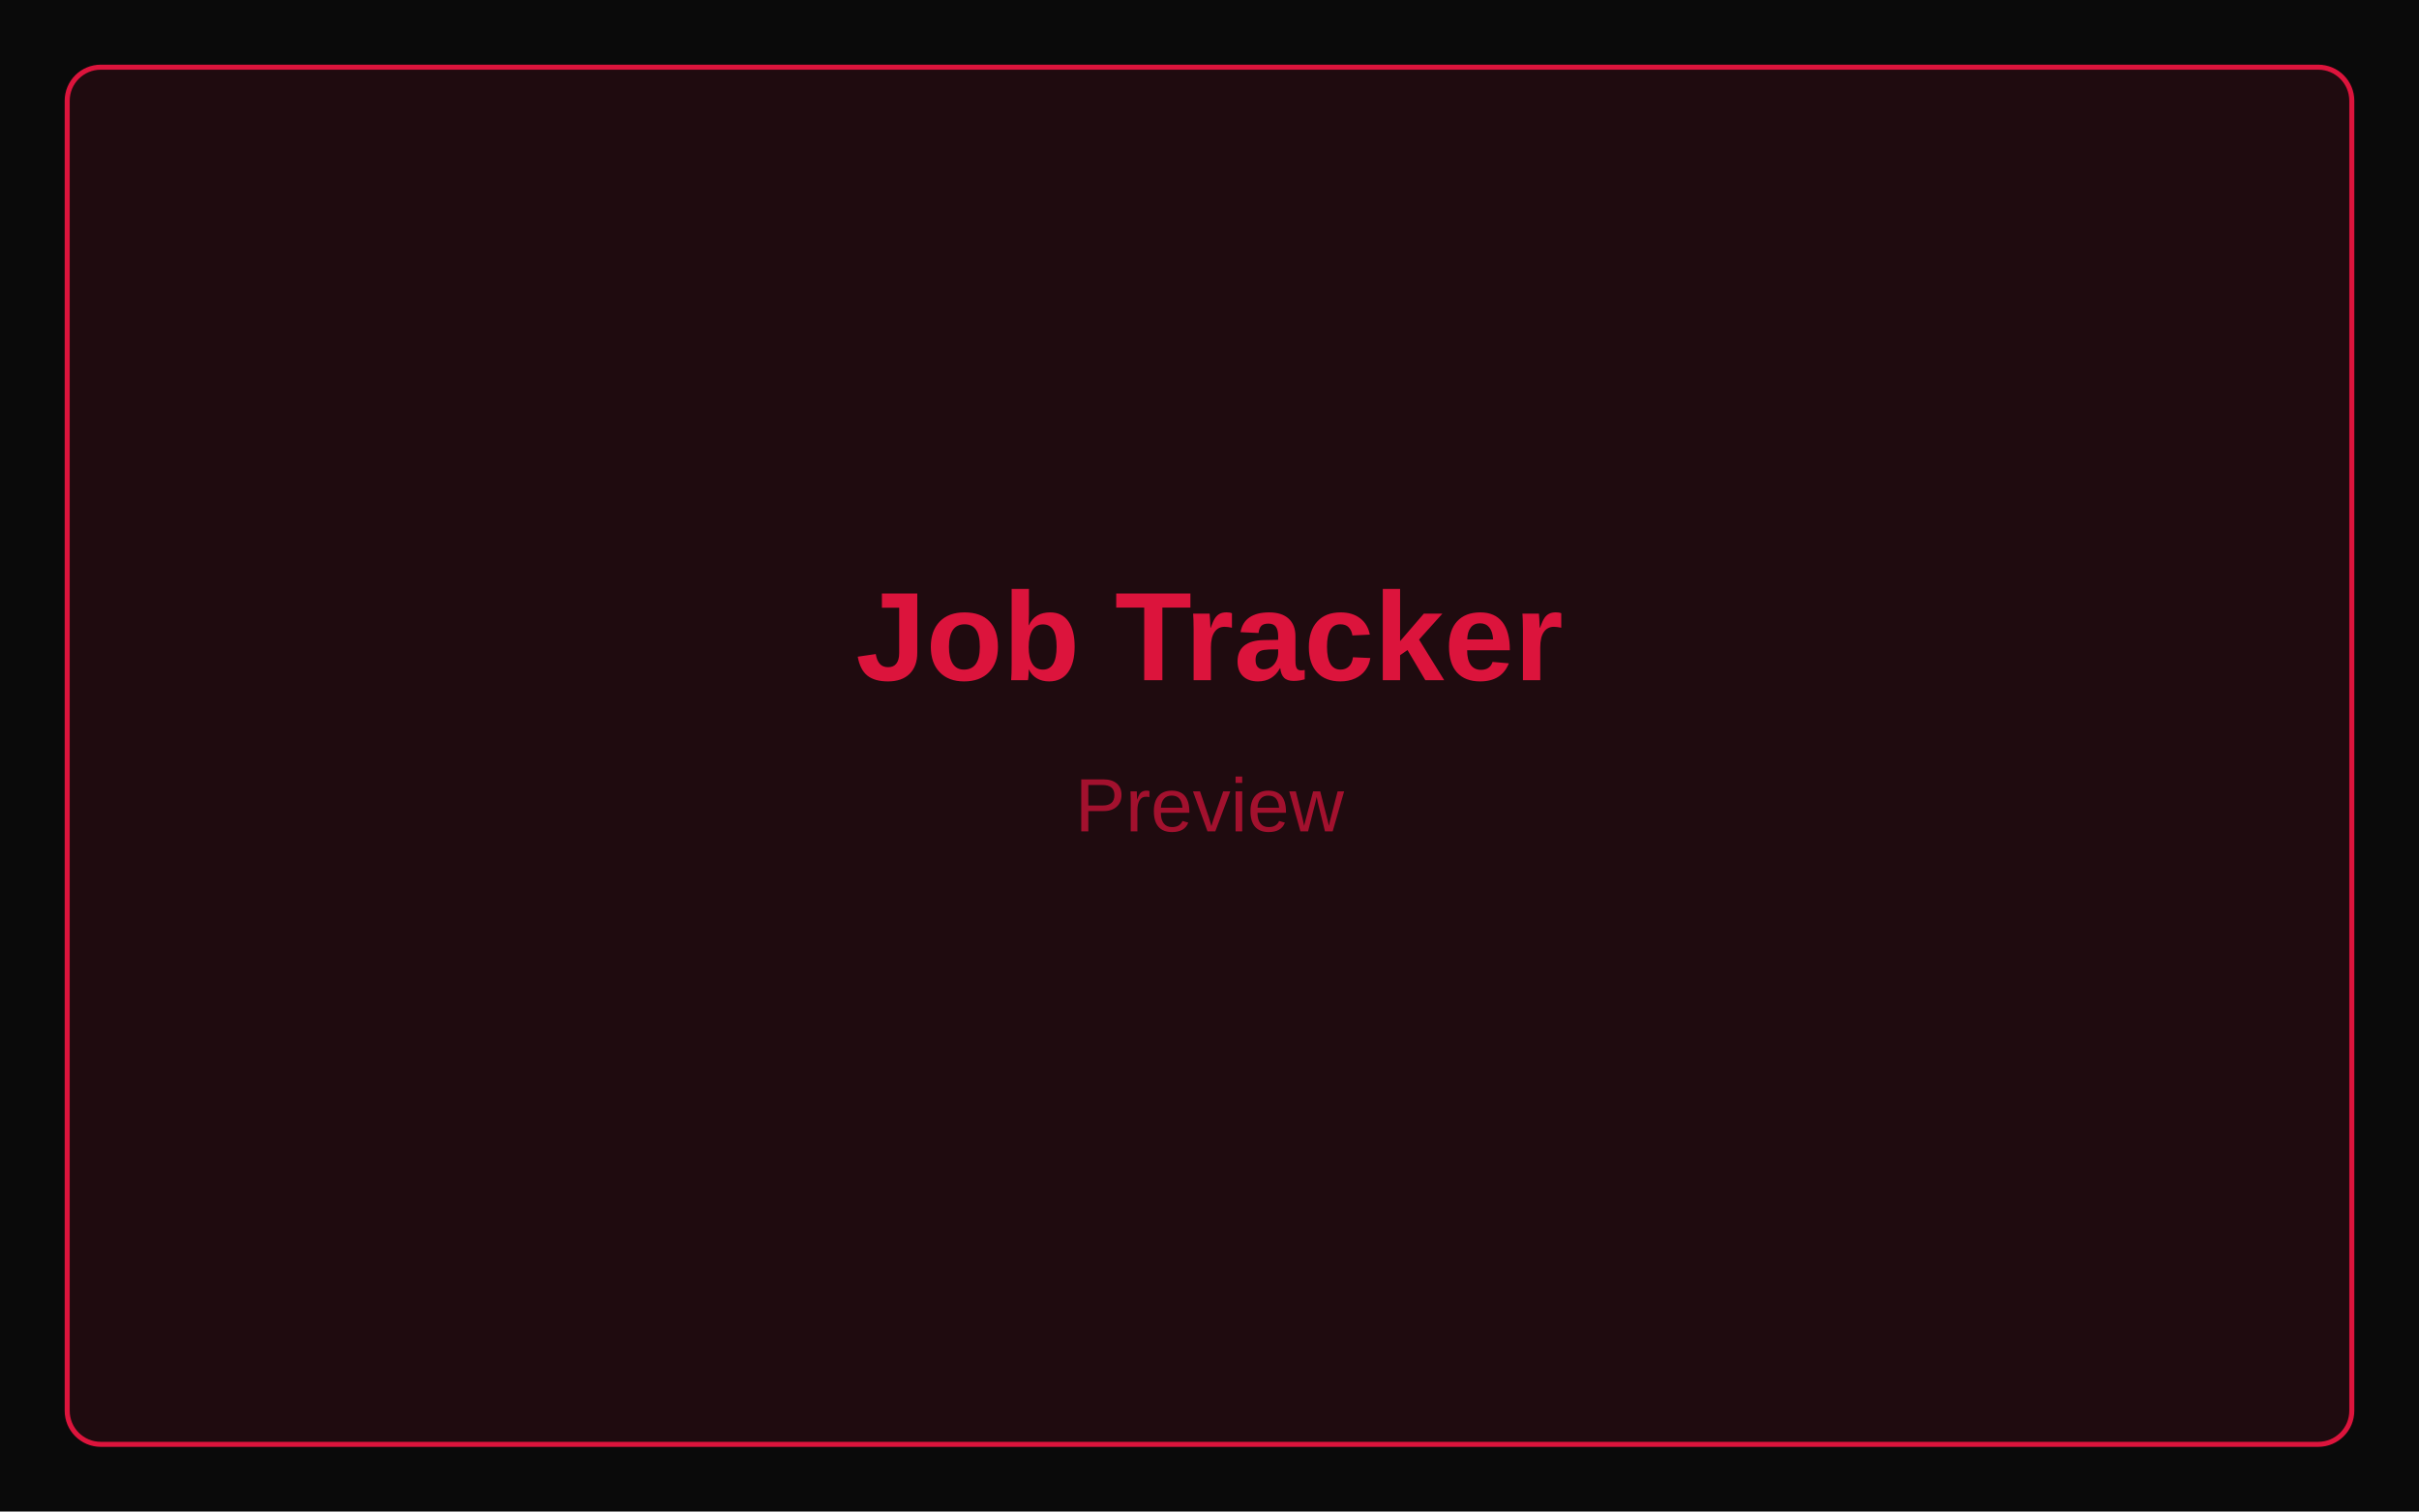
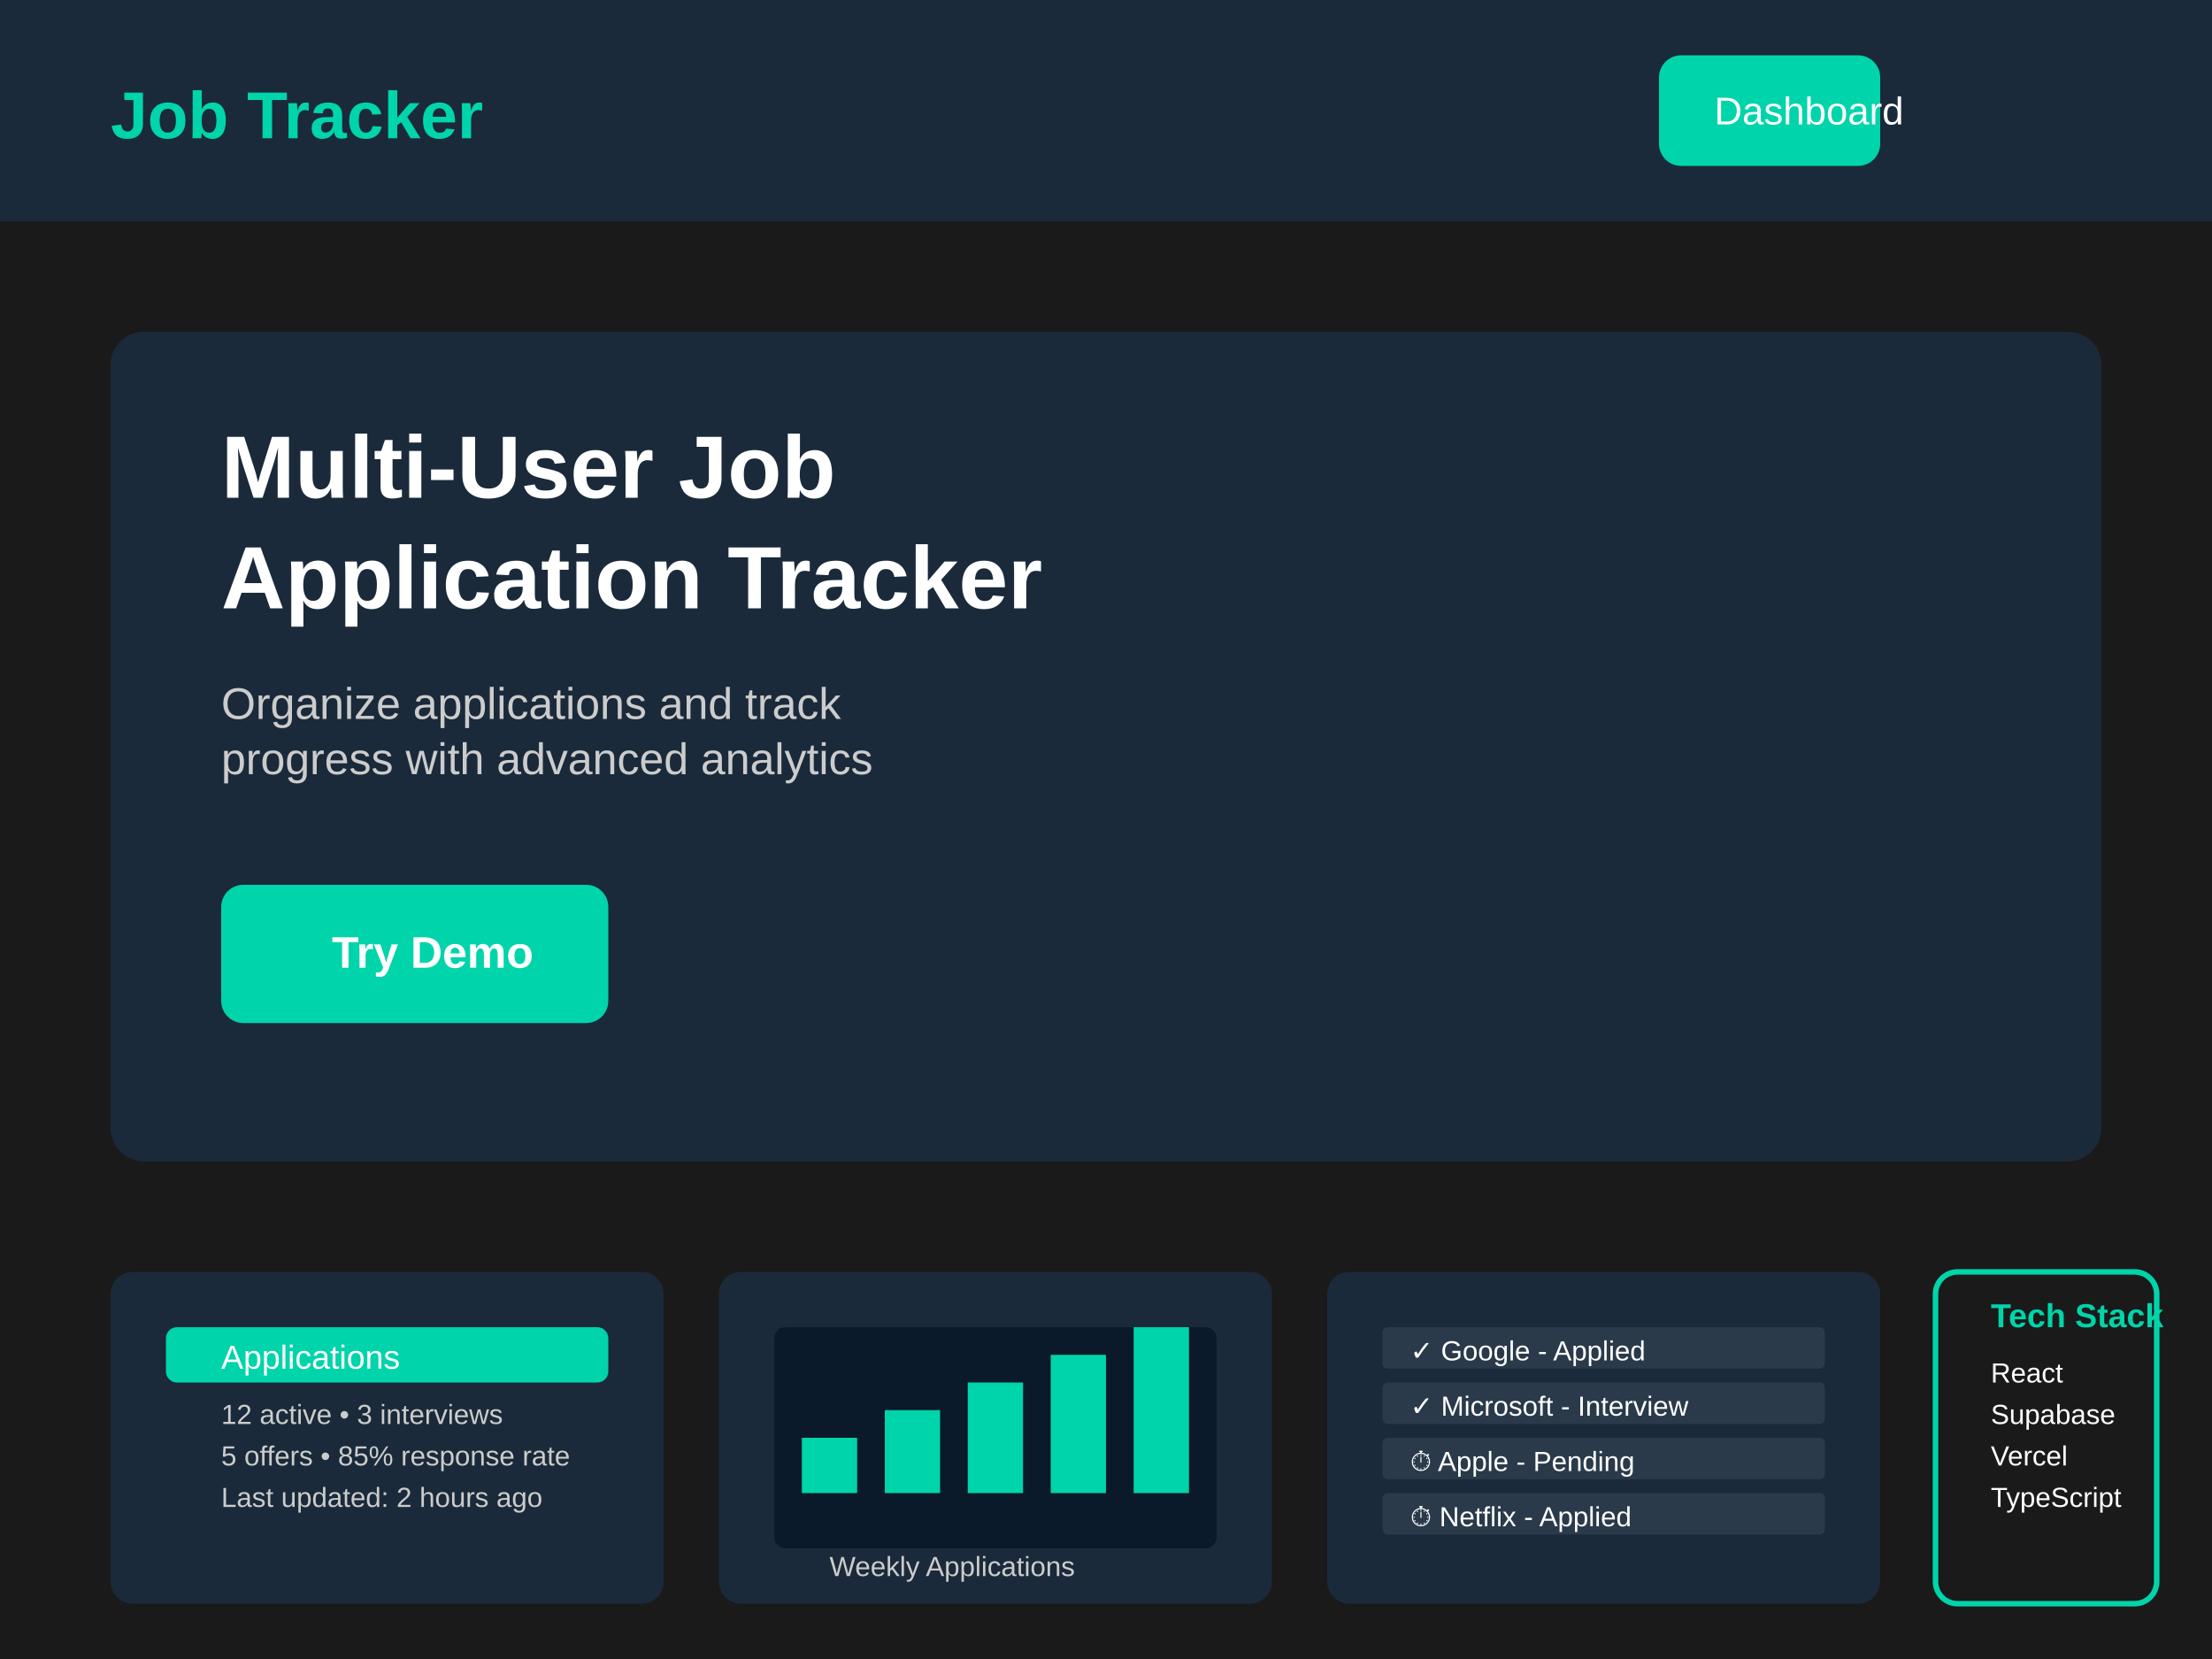
- <svg xmlns="http://www.w3.org/2000/svg" width="1440" height="900" viewBox="0 0 1440 900" fill="none">
-   <rect width="1440" height="900" fill="#0A0A0A" />
-   <rect x="40" y="40" width="1360" height="820" rx="20" fill="#DC143C" opacity="0.1" />
-   <rect x="40" y="40" width="1360" height="820" rx="20" stroke="#DC143C" stroke-width="3" />
-   <text x="50%" y="45%" text-anchor="middle" fill="#DC143C" font-family="Arial, sans-serif" font-size="75" font-weight="bold">Job Tracker</text>
-   <text x="50%" y="55%" text-anchor="middle" fill="#DC143C" font-family="Arial, sans-serif" font-size="45" opacity="0.7">Preview</text>
+ <svg xmlns="http://www.w3.org/2000/svg" width="800" height="600" viewBox="0 0 800 600" fill="none">
+   <rect width="800" height="600" fill="#1a1a1a" />
+   <rect x="0" y="0" width="800" height="80" fill="#1a2a3a" />
+   <text x="40" y="50" font-family="Arial, sans-serif" font-size="24" font-weight="bold" fill="#00d4aa">Job Tracker</text>
+   <rect x="600" y="20" width="80" height="40" fill="#00d4aa" rx="8" />
+   <text x="620" y="45" font-family="Arial, sans-serif" font-size="14" fill="white">Dashboard</text>
+   <rect x="40" y="120" width="720" height="300" fill="#1a2a3a" rx="12" />
+   <text x="80" y="180" font-family="Arial, sans-serif" font-size="32" font-weight="bold" fill="white">Multi-User Job</text>
+   <text x="80" y="220" font-family="Arial, sans-serif" font-size="32" font-weight="bold" fill="white">Application Tracker</text>
+   <text x="80" y="260" font-family="Arial, sans-serif" font-size="16" fill="#ccc">Organize applications and track</text>
+   <text x="80" y="280" font-family="Arial, sans-serif" font-size="16" fill="#ccc">progress with advanced analytics</text>
+   <rect x="80" y="320" width="140" height="50" fill="#00d4aa" rx="8" />
+   <text x="120" y="350" font-family="Arial, sans-serif" font-size="16" font-weight="bold" fill="white">Try Demo</text>
+   <rect x="40" y="460" width="200" height="120" fill="#1a2a3a" rx="8" />
+   <rect x="60" y="480" width="160" height="20" fill="#00d4aa" rx="4" />
+   <text x="80" y="495" font-family="Arial, sans-serif" font-size="12" fill="white">Applications</text>
+   <text x="80" y="515" font-family="Arial, sans-serif" font-size="10" fill="#ccc">12 active • 3 interviews</text>
+   <text x="80" y="530" font-family="Arial, sans-serif" font-size="10" fill="#ccc">5 offers • 85% response rate</text>
+   <text x="80" y="545" font-family="Arial, sans-serif" font-size="10" fill="#ccc">Last updated: 2 hours ago</text>
+   <rect x="260" y="460" width="200" height="120" fill="#1a2a3a" rx="8" />
+   <rect x="280" y="480" width="160" height="80" fill="#0a1a2a" rx="4" />
+   <rect x="290" y="520" width="20" height="20" fill="#00d4aa" />
+   <rect x="320" y="510" width="20" height="30" fill="#00d4aa" />
+   <rect x="350" y="500" width="20" height="40" fill="#00d4aa" />
+   <rect x="380" y="490" width="20" height="50" fill="#00d4aa" />
+   <rect x="410" y="480" width="20" height="60" fill="#00d4aa" />
+   <text x="300" y="570" font-family="Arial, sans-serif" font-size="10" fill="#ccc">Weekly Applications</text>
+   <rect x="480" y="460" width="200" height="120" fill="#1a2a3a" rx="8" />
+   <rect x="500" y="480" width="160" height="15" fill="#2a3a4a" rx="2" />
+   <text x="510" y="492" font-family="Arial, sans-serif" font-size="10" fill="white">✓ Google - Applied</text>
+   <rect x="500" y="500" width="160" height="15" fill="#2a3a4a" rx="2" />
+   <text x="510" y="512" font-family="Arial, sans-serif" font-size="10" fill="white">✓ Microsoft - Interview</text>
+   <rect x="500" y="520" width="160" height="15" fill="#2a3a4a" rx="2" />
+   <text x="510" y="532" font-family="Arial, sans-serif" font-size="10" fill="white">⏱️ Apple - Pending</text>
+   <rect x="500" y="540" width="160" height="15" fill="#2a3a4a" rx="2" />
+   <text x="510" y="552" font-family="Arial, sans-serif" font-size="10" fill="white">⏱️ Netflix - Applied</text>
+   <rect x="700" y="460" width="80" height="120" fill="#1a1a1a" stroke="#00d4aa" stroke-width="2" rx="8" />
+   <text x="720" y="480" font-family="Arial, sans-serif" font-size="12" font-weight="bold" fill="#00d4aa">Tech Stack</text>
+   <text x="720" y="500" font-family="Arial, sans-serif" font-size="10" fill="white">React</text>
+   <text x="720" y="515" font-family="Arial, sans-serif" font-size="10" fill="white">Supabase</text>
+   <text x="720" y="530" font-family="Arial, sans-serif" font-size="10" fill="white">Vercel</text>
+   <text x="720" y="545" font-family="Arial, sans-serif" font-size="10" fill="white">TypeScript</text>
</svg>
